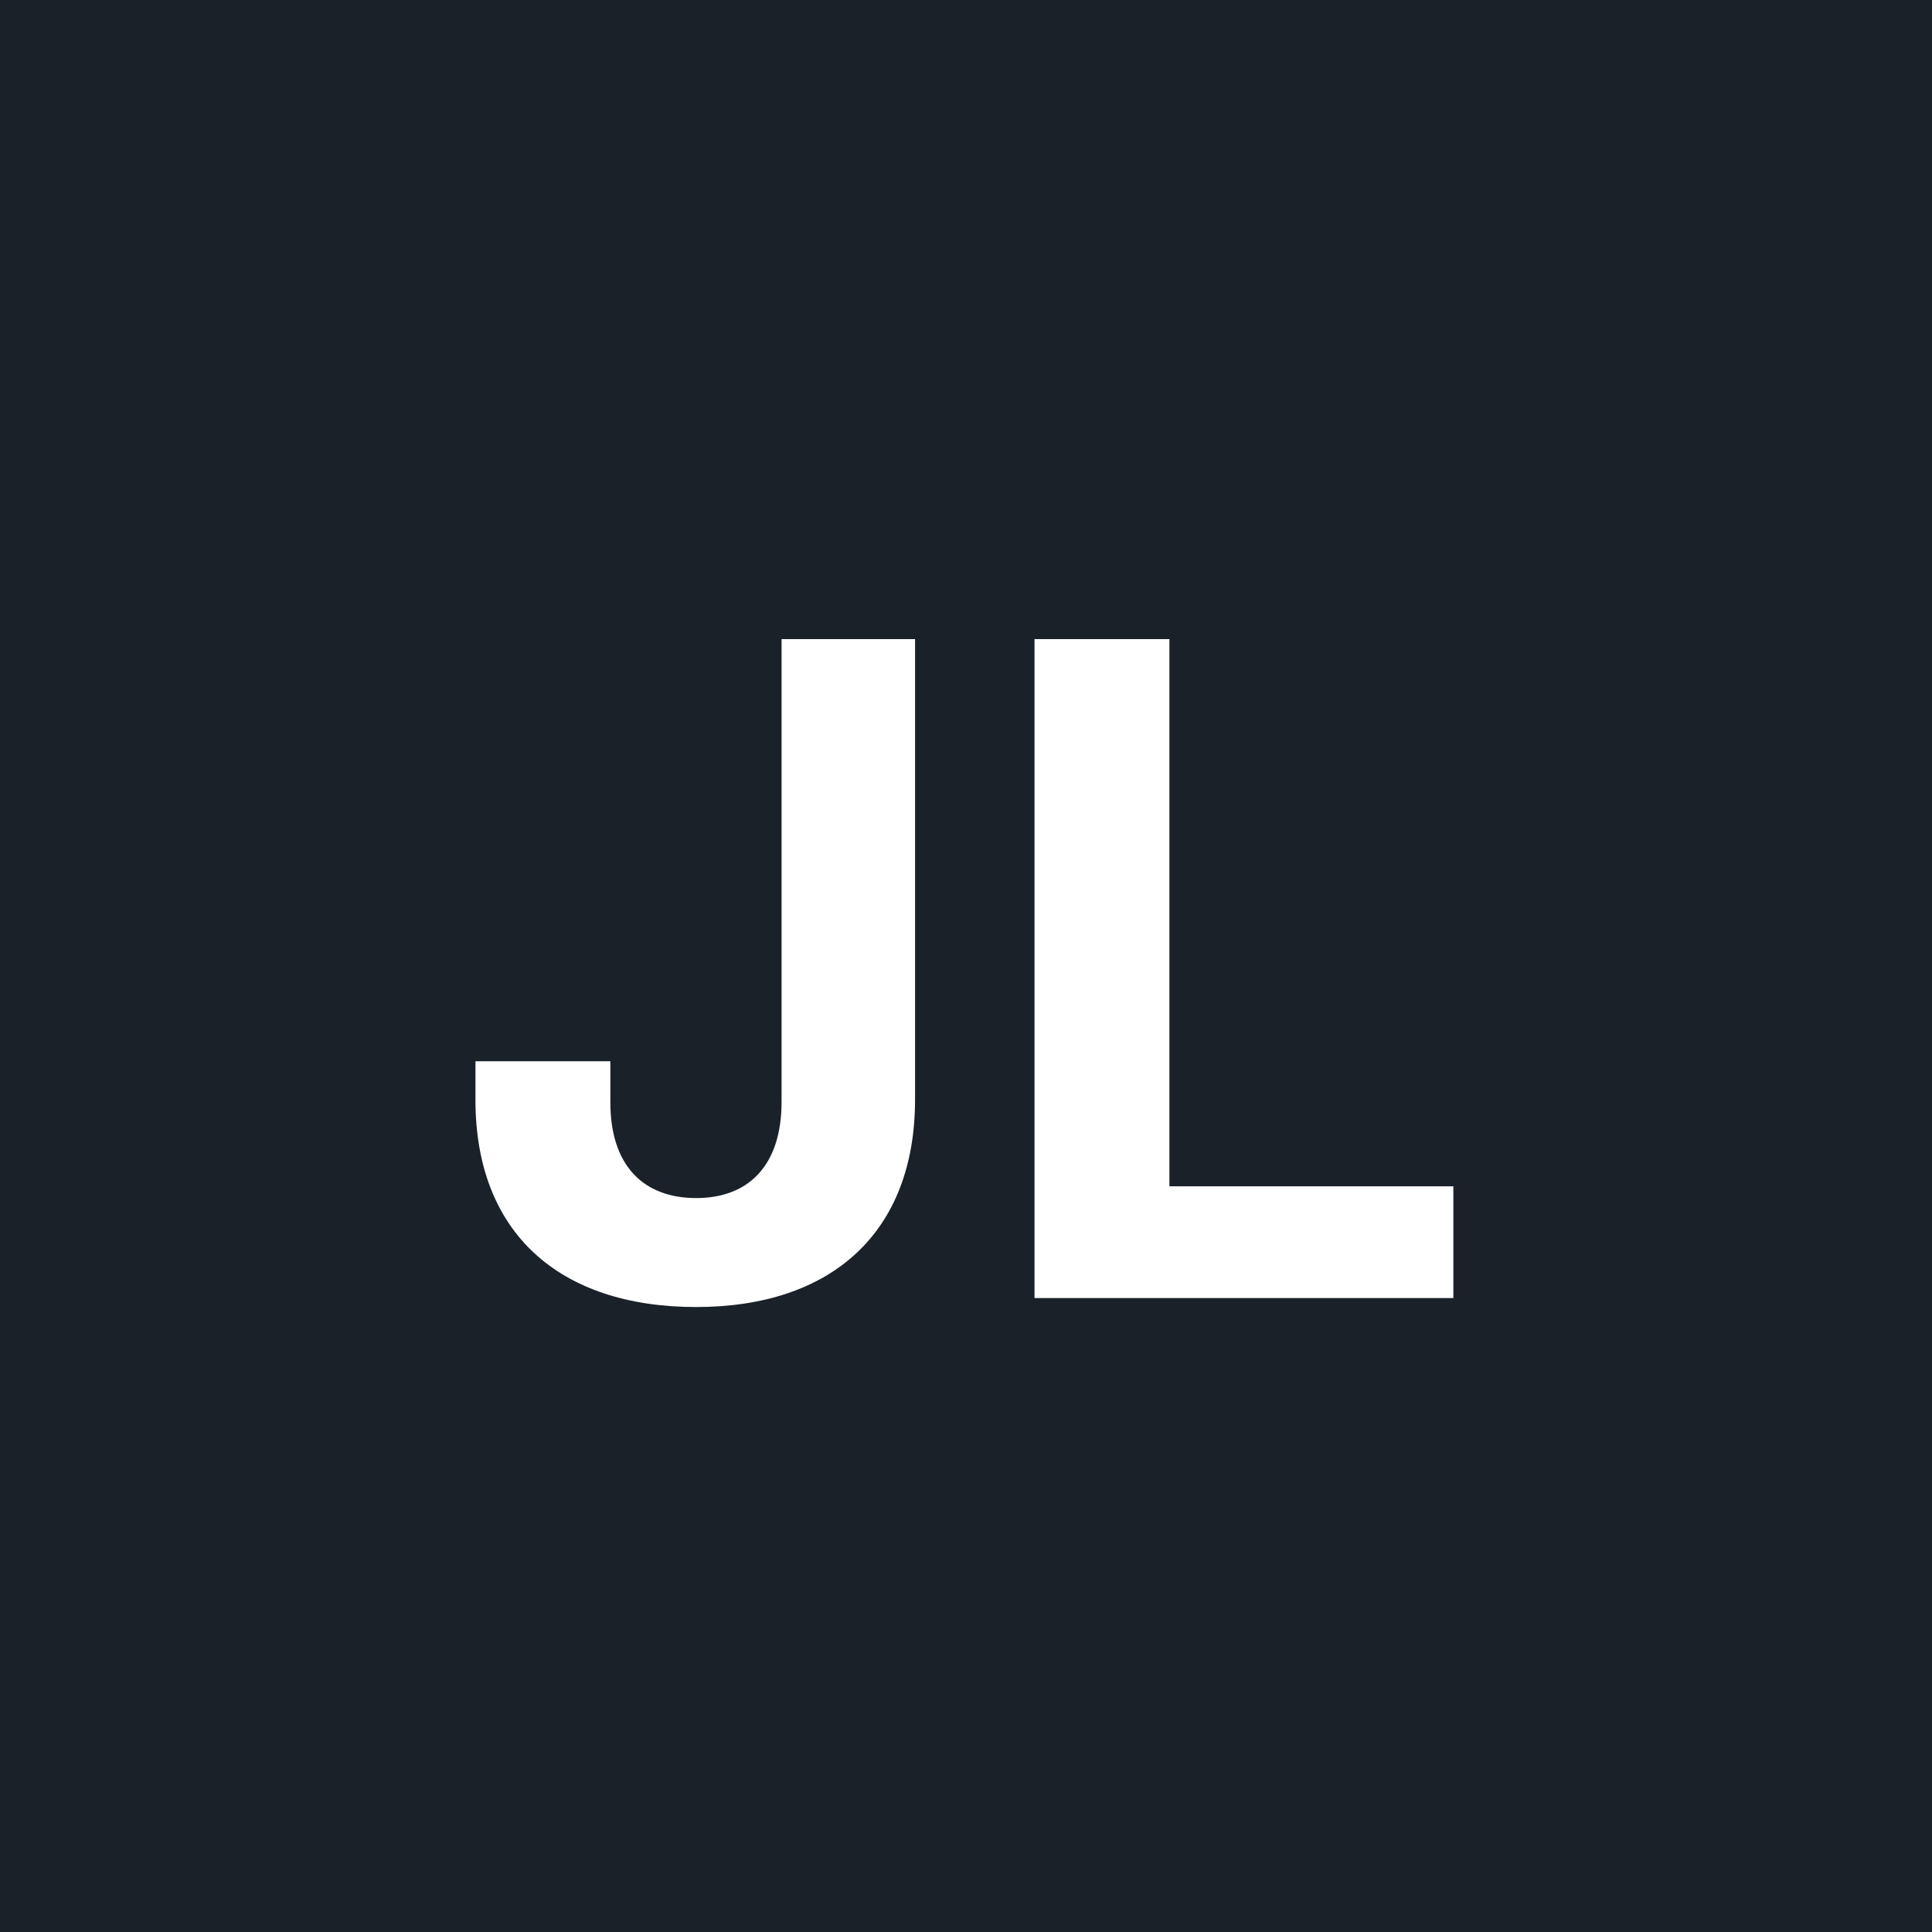
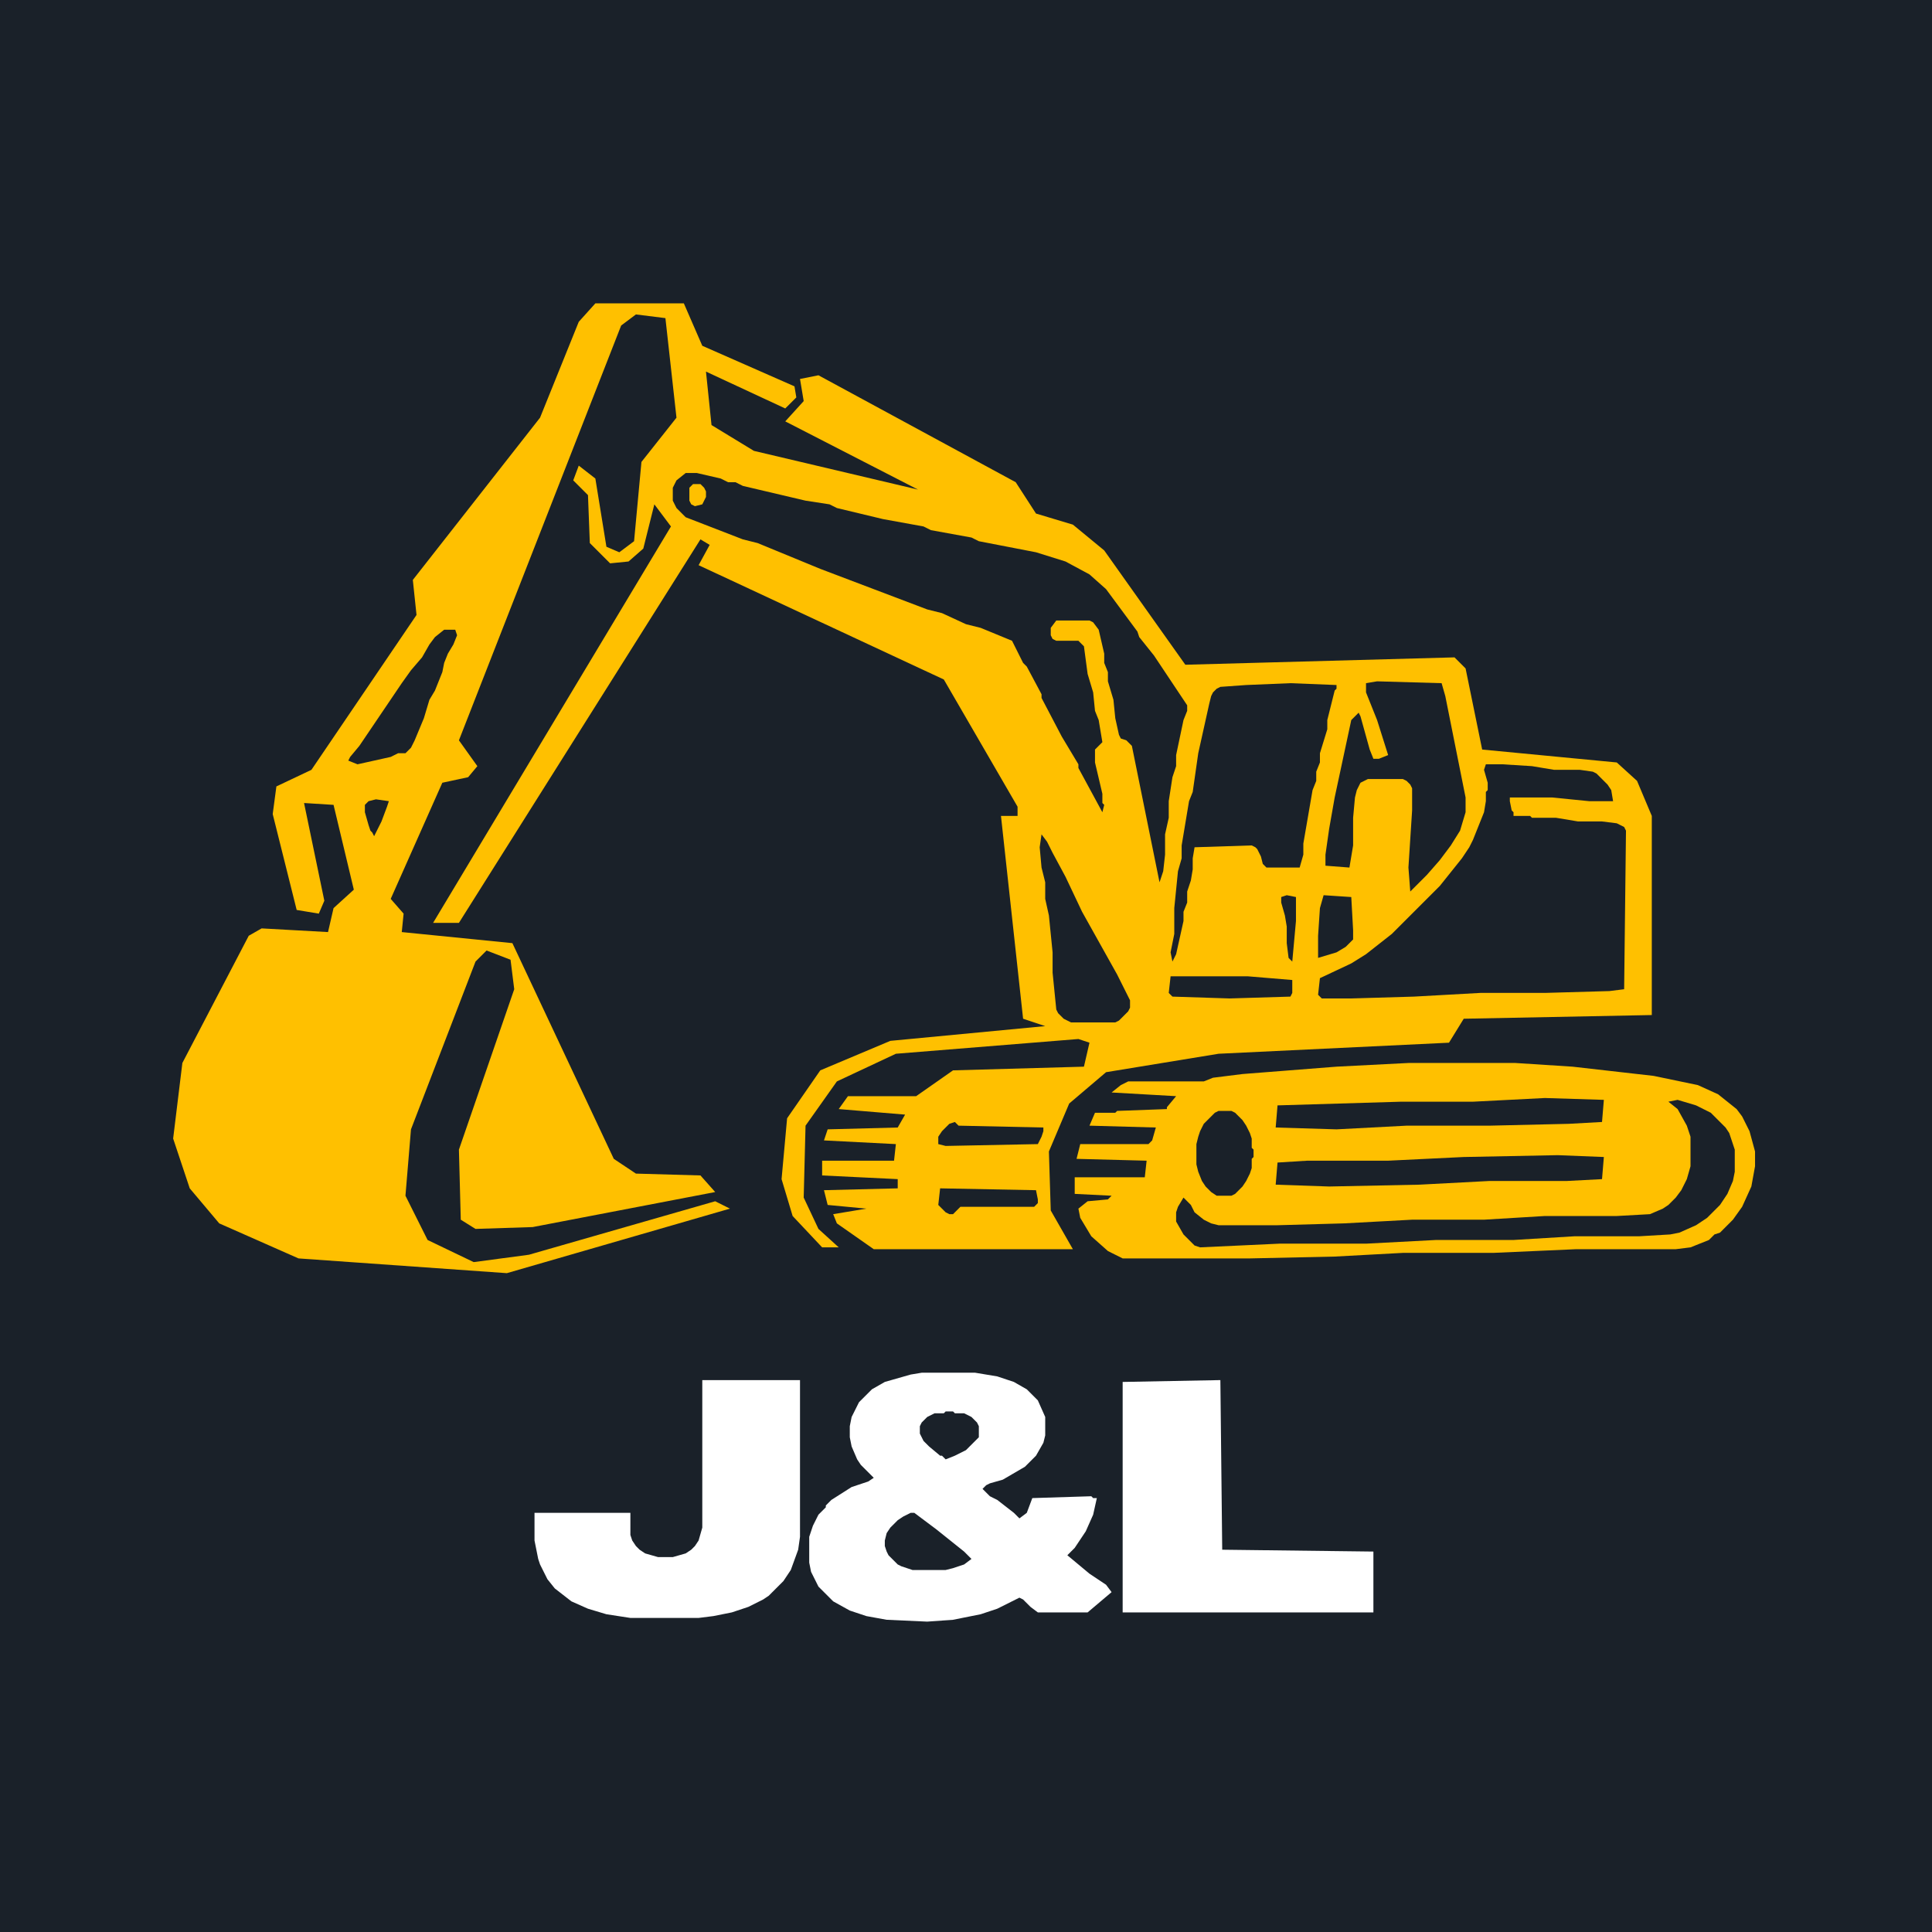
- <svg xmlns="http://www.w3.org/2000/svg" viewBox="0 0 64 64">
-   <rect width="64" height="64" fill="#1a2129" />
-   <text x="32" y="43" text-anchor="middle" font-family="Inter, system-ui, sans-serif" font-size="30" font-weight="700" fill="#ffffff">JL</text>
+ <svg xmlns="http://www.w3.org/2000/svg" viewBox="0 0 512 512">
+   <rect width="512" height="512" rx="0" fill="#1a2129" />
+   <defs>
+     <clipPath id="c">
+       <rect x="190" y="195" width="880" height="735" />
+     </clipPath>
+   </defs>
+   <g transform="translate(41 76) scale(0.4886) translate(-190 -195)">
+     <g clip-path="url(#c)">
+       <path d="M 689,678 L 689,687 L 709,688 L 707,690 L 696,691 L 691,695 L 692,700 L 698,710 L 707,718 L 715,722 L 784,722 L 830,721 L 867,719 L 916,719 L 961,717 L 1015,717 L 1023,716 L 1033,712 L 1036,709 L 1039,708 L 1046,701 L 1051,694 L 1056,683 L 1058,672 L 1058,664 L 1055,653 L 1051,645 L 1048,641 L 1038,633 L 1027,628 L 1003,623 L 959,618 L 928,616 L 870,616 L 831,618 L 780,622 L 764,624 L 759,626 L 718,626 L 714,628 L 709,632 L 744,634 L 739,640 L 739,641 L 712,642 L 711,643 L 700,643 L 697,650 L 733,651 L 731,658 L 729,660 L 692,660 L 690,668 L 728,669 L 727,678 Z M 976,667 L 975,679 L 956,680 L 914,680 L 876,682 L 827,683 L 798,682 L 799,670 L 815,669 L 859,669 L 900,667 L 951,666 Z M 767,642 L 774,642 L 776,643 L 780,647 L 782,650 L 784,654 L 785,657 L 785,662 L 786,663 L 786,667 L 785,668 L 785,673 L 784,676 L 782,680 L 780,683 L 776,687 L 774,688 L 766,688 L 763,686 L 760,683 L 758,680 L 756,675 L 755,671 L 755,660 L 756,656 L 757,653 L 759,649 L 765,643 Z M 1047,663 L 1047,675 L 1046,680 L 1043,687 L 1039,693 L 1032,700 L 1026,704 L 1017,708 L 1012,709 L 995,710 L 960,710 L 927,712 L 885,712 L 847,714 L 800,714 L 757,716 L 754,715 L 748,709 L 744,702 L 744,697 L 745,694 L 748,689 L 752,693 L 754,697 L 759,701 L 763,703 L 767,704 L 799,704 L 835,703 L 872,701 L 911,701 L 944,699 L 983,699 L 1001,698 L 1008,695 L 1011,693 L 1015,689 L 1018,685 L 1021,679 L 1023,672 L 1023,656 L 1021,650 L 1016,641 L 1011,637 L 1016,636 L 1026,639 L 1034,643 L 1042,651 L 1044,654 Z M 976,636 L 975,648 L 957,649 L 914,650 L 869,650 L 831,652 L 798,651 L 799,639 L 866,637 L 905,637 L 944,635 Z M 482,302 L 480,304 L 480,311 L 481,313 L 483,314 L 487,313 L 489,309 L 489,306 L 488,304 L 486,302 Z M 200,657 L 209,684 L 225,703 L 268,722 L 381,730 L 502,695 L 494,691 L 393,720 L 363,724 L 338,712 L 326,688 L 329,652 L 364,561 L 370,555 L 383,560 L 385,576 L 355,663 L 356,701 L 364,706 L 395,705 L 494,686 L 486,677 L 451,676 L 439,668 L 384,551 L 324,545 L 325,535 L 318,527 L 346,464 L 360,461 L 365,455 L 355,441 L 443,216 L 451,210 L 467,212 L 473,266 L 454,290 L 450,333 L 442,339 L 435,336 L 429,299 L 420,292 L 417,300 L 425,308 L 426,334 L 437,345 L 447,344 L 455,337 L 461,313 L 470,325 L 341,540 L 355,540 L 486,332 L 491,335 L 485,346 L 618,408 L 658,477 L 658,482 L 649,482 L 661,592 L 673,596 L 589,604 L 551,620 L 533,646 L 530,679 L 536,699 L 552,716 L 561,716 L 550,706 L 542,689 L 543,650 L 560,626 L 592,611 L 691,603 L 697,605 L 694,618 L 623,620 L 603,634 L 566,634 L 561,641 L 597,644 L 593,651 L 555,652 L 553,658 L 592,660 L 591,669 L 552,669 L 552,677 L 593,679 L 593,684 L 553,685 L 555,693 L 576,695 L 558,698 L 560,703 L 580,717 L 688,717 L 676,696 L 675,664 L 686,638 L 706,621 L 767,611 L 892,605 L 900,592 L 1002,590 L 1002,482 L 994,463 L 983,453 L 910,446 L 901,402 L 895,396 L 749,400 L 705,338 L 688,324 L 668,318 L 657,301 L 550,243 L 540,245 L 542,257 L 532,268 L 604,305 L 515,284 L 492,270 L 489,241 L 532,261 L 538,255 L 537,249 L 487,227 L 477,204 L 429,204 L 420,214 L 399,266 L 330,354 L 332,373 L 275,457 L 256,466 L 254,481 L 267,533 L 279,535 L 282,528 L 271,475 L 287,476 L 298,522 L 287,532 L 284,545 L 248,543 L 241,547 L 205,616 Z M 615,693 L 616,684 L 668,685 L 669,690 L 669,692 L 667,694 L 627,694 L 623,698 L 621,698 L 619,697 Z M 615,660 L 615,656 L 617,653 L 621,649 L 624,648 L 626,650 L 672,651 L 672,653 L 671,656 L 669,660 L 619,661 Z M 740,578 L 741,569 L 783,569 L 807,571 L 807,578 L 806,580 L 773,581 L 742,580 Z M 839,526 L 840,544 L 840,549 L 836,553 L 831,556 L 821,559 L 821,547 L 822,532 L 824,525 Z M 804,525 L 809,526 L 809,539 L 807,561 L 805,559 L 804,551 L 804,542 L 803,536 L 801,529 L 801,526 Z M 671,492 L 674,496 L 677,502 L 684,515 L 693,534 L 712,568 L 719,582 L 719,586 L 718,588 L 713,593 L 711,594 L 687,594 L 683,592 L 680,589 L 679,587 L 677,567 L 677,556 L 675,536 L 673,527 L 673,518 L 671,510 L 670,499 Z M 317,474 L 316,477 L 313,485 L 309,493 L 308,491 L 307,490 L 306,487 L 304,480 L 304,476 L 306,474 L 310,473 Z M 978,465 L 980,468 L 981,474 L 968,474 L 948,472 L 925,472 L 925,474 L 926,479 L 927,480 L 927,482 L 936,482 L 937,483 L 950,483 L 962,485 L 975,485 L 983,486 L 987,488 L 988,490 L 987,576 L 979,577 L 944,578 L 909,578 L 873,580 L 839,581 L 823,581 L 821,579 L 822,570 L 839,562 L 847,557 L 861,546 L 887,520 L 899,505 L 903,499 L 905,495 L 911,480 L 912,474 L 912,469 L 913,468 L 913,464 L 911,457 L 912,454 L 921,454 L 937,455 L 949,457 L 963,457 L 970,458 L 972,459 Z M 831,411 L 831,413 L 830,414 L 826,430 L 826,435 L 822,448 L 822,453 L 820,458 L 820,463 L 818,468 L 813,497 L 813,503 L 811,510 L 793,510 L 791,508 L 790,504 L 788,500 L 787,499 L 785,498 L 754,499 L 753,505 L 753,511 L 752,517 L 750,523 L 750,529 L 748,534 L 748,539 L 744,557 L 742,561 L 741,556 L 743,546 L 743,532 L 745,512 L 747,505 L 747,498 L 751,474 L 753,469 L 756,448 L 762,421 L 763,417 L 764,415 L 766,413 L 768,412 L 782,411 L 806,410 Z M 847,410 L 853,409 L 888,410 L 890,417 L 901,472 L 901,480 L 898,490 L 893,498 L 887,506 L 880,514 L 871,523 L 870,510 L 872,479 L 872,467 L 871,465 L 869,463 L 867,462 L 848,462 L 844,464 L 842,468 L 841,472 L 840,483 L 840,498 L 838,510 L 825,509 L 825,503 L 827,489 L 830,472 L 839,430 L 843,426 L 844,428 L 849,446 L 851,451 L 854,451 L 859,449 L 853,430 L 847,415 Z M 353,381 L 354,384 L 352,389 L 349,394 L 347,399 L 346,404 L 342,414 L 339,419 L 336,429 L 331,441 L 329,445 L 326,448 L 322,448 L 318,450 L 300,454 L 295,452 L 296,450 L 301,444 L 324,410 L 329,403 L 335,396 L 339,389 L 342,385 L 347,381 Z M 473,300 L 478,296 L 484,296 L 497,299 L 501,301 L 505,301 L 509,303 L 543,311 L 556,313 L 560,315 L 585,321 L 607,325 L 611,327 L 633,331 L 637,333 L 668,339 L 684,344 L 697,351 L 706,359 L 723,382 L 724,385 L 732,395 L 750,422 L 750,425 L 748,430 L 744,449 L 744,455 L 742,461 L 740,474 L 740,483 L 738,492 L 738,503 L 737,512 L 735,518 L 720,444 L 717,441 L 714,440 L 713,438 L 711,429 L 710,419 L 707,409 L 707,404 L 705,399 L 705,394 L 702,381 L 699,377 L 697,376 L 679,376 L 676,380 L 676,384 L 677,386 L 679,387 L 691,387 L 694,390 L 696,405 L 699,415 L 700,425 L 702,430 L 704,442 L 700,446 L 700,453 L 704,470 L 704,475 L 705,476 L 704,480 L 691,456 L 691,454 L 682,439 L 671,418 L 671,416 L 663,401 L 661,399 L 655,387 L 638,380 L 630,378 L 617,372 L 609,370 L 551,348 L 517,334 L 509,332 L 478,320 L 473,315 L 471,311 L 471,304 Z" fill="#FFC000" fill-rule="evenodd" />
+       <path d="M 1108,949 L 1108,1012 L 1175,1012 L 1175,1000 L 1122,999 L 1123,986 L 1167,986 L 1167,974 L 1122,973 L 1123,961 L 1175,960 L 1175,949 Z M 1010,949 L 1010,961 L 1038,962 L 1038,1012 L 1052,1012 L 1053,961 L 1081,960 L 1081,949 Z M 918,949 L 918,1012 L 932,1012 L 932,1005 L 933,1004 L 932,995 L 933,989 L 933,986 L 941,986 L 944,988 L 955,997 L 967,1008 L 972,1012 L 993,1012 L 990,1009 L 989,1009 L 984,1004 L 983,1004 L 958,983 L 955,979 L 959,975 L 970,966 L 975,963 L 992,949 L 971,949 L 968,951 L 962,956 L 951,966 L 941,974 L 933,973 L 932,968 L 932,949 Z M 818,949 L 818,1012 L 885,1012 L 885,1000 L 833,999 L 834,986 L 878,985 L 878,974 L 833,973 L 834,961 L 885,961 L 885,949 Z M 785,949 L 770,949 L 770,991 L 769,994 L 768,996 L 766,998 L 762,1000 L 756,1001 L 742,1001 L 736,1000 L 734,999 L 730,995 L 729,993 L 729,987 L 715,987 L 715,999 L 718,1005 L 721,1008 L 724,1010 L 730,1012 L 736,1013 L 762,1013 L 768,1012 L 771,1011 L 777,1008 L 782,1003 L 783,1001 L 784,998 L 785,991 Z M 500,949 L 500,1012 L 515,1012 L 516,989 L 548,989 L 553,990 L 557,994 L 558,998 L 558,1012 L 573,1012 L 572,994 L 571,990 L 570,988 L 566,985 L 566,982 L 571,978 L 572,976 L 573,972 L 573,963 L 572,959 L 571,957 L 566,952 L 562,950 L 558,949 Z M 516,961 L 552,961 L 554,962 L 557,965 L 558,967 L 558,972 L 557,974 L 555,976 L 551,978 L 515,977 Z M 397,1012 L 412,1012 L 413,991 L 447,991 L 455,990 L 461,988 L 464,986 L 467,982 L 468,980 L 469,977 L 469,963 L 468,960 L 466,956 L 463,953 L 457,950 L 452,949 L 397,949 Z M 413,961 L 449,961 L 451,963 L 452,963 L 453,964 L 454,966 L 454,973 L 453,975 L 450,978 L 447,979 L 412,978 Z M 289,949 L 289,997 L 290,1000 L 291,1002 L 293,1005 L 295,1007 L 300,1010 L 306,1012 L 312,1013 L 340,1013 L 346,1012 L 352,1010 L 357,1007 L 360,1004 L 362,1000 L 363,997 L 364,991 L 364,949 L 349,949 L 349,992 L 347,996 L 346,997 L 345,997 L 343,999 L 340,1000 L 333,1001 L 319,1001 L 312,1000 L 309,999 L 304,994 L 303,951 L 304,950 Z M 177,1012 L 193,1012 L 197,1003 L 199,1001 L 199,1000 L 239,999 L 241,1001 L 246,1012 L 262,1012 L 260,1007 L 258,1005 L 248,987 L 238,967 L 232,958 L 228,949 L 212,949 L 210,951 L 210,953 L 199,973 L 193,982 L 189,991 L 183,1000 L 180,1007 L 178,1009 Z M 218,963 L 221,963 L 222,965 L 227,976 L 229,978 L 232,988 L 206,986 L 208,983 L 209,980 L 211,978 L 217,965 Z M 78,949 L 78,1012 L 136,1012 L 140,1011 L 143,1010 L 146,1008 L 148,1006 L 150,1003 L 151,1000 L 151,988 L 149,984 L 146,981 L 143,979 L 146,977 L 148,974 L 149,972 L 150,969 L 150,962 L 149,958 L 147,955 L 144,952 L 142,951 L 139,950 L 135,949 Z M 93,986 L 131,986 L 135,988 L 136,990 L 136,996 L 135,998 L 134,999 L 132,1000 L 92,999 Z M 92,973 L 93,961 L 131,961 L 135,965 L 135,970 L 131,974 Z M 609,957 L 607,960 L 605,966 L 604,973 L 604,987 L 605,995 L 606,998 L 608,1002 L 614,1008 L 620,1011 L 624,1012 L 630,1013 L 658,1013 L 665,1012 L 671,1010 L 675,1008 L 681,1002 L 682,1000 L 684,994 L 684,967 L 682,961 L 681,959 L 674,952 L 672,951 L 666,949 L 659,948 L 629,948 L 623,949 L 617,951 L 615,952 L 612,954 Z M 621,967 L 625,963 L 627,962 L 630,961 L 636,960 L 652,960 L 659,961 L 662,962 L 664,963 L 667,966 L 669,970 L 669,991 L 667,995 L 664,998 L 662,999 L 658,1000 L 651,1001 L 638,1001 L 630,1000 L 627,999 L 625,998 L 621,994 L 620,992 L 619,986 L 619,975 L 620,969 Z M 715,789 L 715,914 L 851,914 L 851,881 L 769,880 L 768,788 Z M 540,788 L 487,788 L 487,868 L 485,875 L 483,878 L 481,880 L 478,882 L 471,884 L 463,884 L 456,882 L 453,880 L 451,878 L 449,875 L 448,872 L 448,860 L 396,860 L 396,875 L 398,885 L 399,888 L 403,896 L 407,901 L 416,908 L 425,912 L 435,915 L 448,917 L 485,917 L 493,916 L 503,914 L 512,911 L 520,907 L 523,905 L 531,897 L 535,891 L 539,880 L 540,873 Z M 572,800 L 568,808 L 567,813 L 567,819 L 568,824 L 571,831 L 573,834 L 580,841 L 577,843 L 568,846 L 557,853 L 554,856 L 554,857 L 550,861 L 547,867 L 545,873 L 545,887 L 546,892 L 550,900 L 558,908 L 567,913 L 576,916 L 587,918 L 609,919 L 623,918 L 638,915 L 647,912 L 659,906 L 661,907 L 665,911 L 669,914 L 696,914 L 709,903 L 706,899 L 697,893 L 685,883 L 689,879 L 695,870 L 699,861 L 701,852 L 699,852 L 698,851 L 666,852 L 663,860 L 659,863 L 656,860 L 647,853 L 643,851 L 639,847 L 641,845 L 643,844 L 650,842 L 662,835 L 668,829 L 672,822 L 673,818 L 673,808 L 669,799 L 663,793 L 656,789 L 647,786 L 635,784 L 606,784 L 600,785 L 586,789 L 579,793 Z M 587,871 L 589,868 L 593,864 L 596,862 L 600,860 L 602,860 L 614,869 L 629,881 L 633,885 L 629,888 L 623,890 L 619,891 L 601,891 L 595,889 L 593,888 L 588,883 L 587,881 L 586,878 L 586,875 Z M 629,806 L 633,808 L 636,811 L 637,813 L 637,819 L 630,826 L 624,829 L 619,831 L 617,829 L 616,829 L 610,824 L 607,821 L 605,817 L 605,813 L 606,811 L 609,808 L 613,806 L 618,806 L 619,805 L 623,805 L 624,806 Z" fill="#FFFFFF" fill-rule="evenodd" />
+     </g>
+   </g>
</svg>
